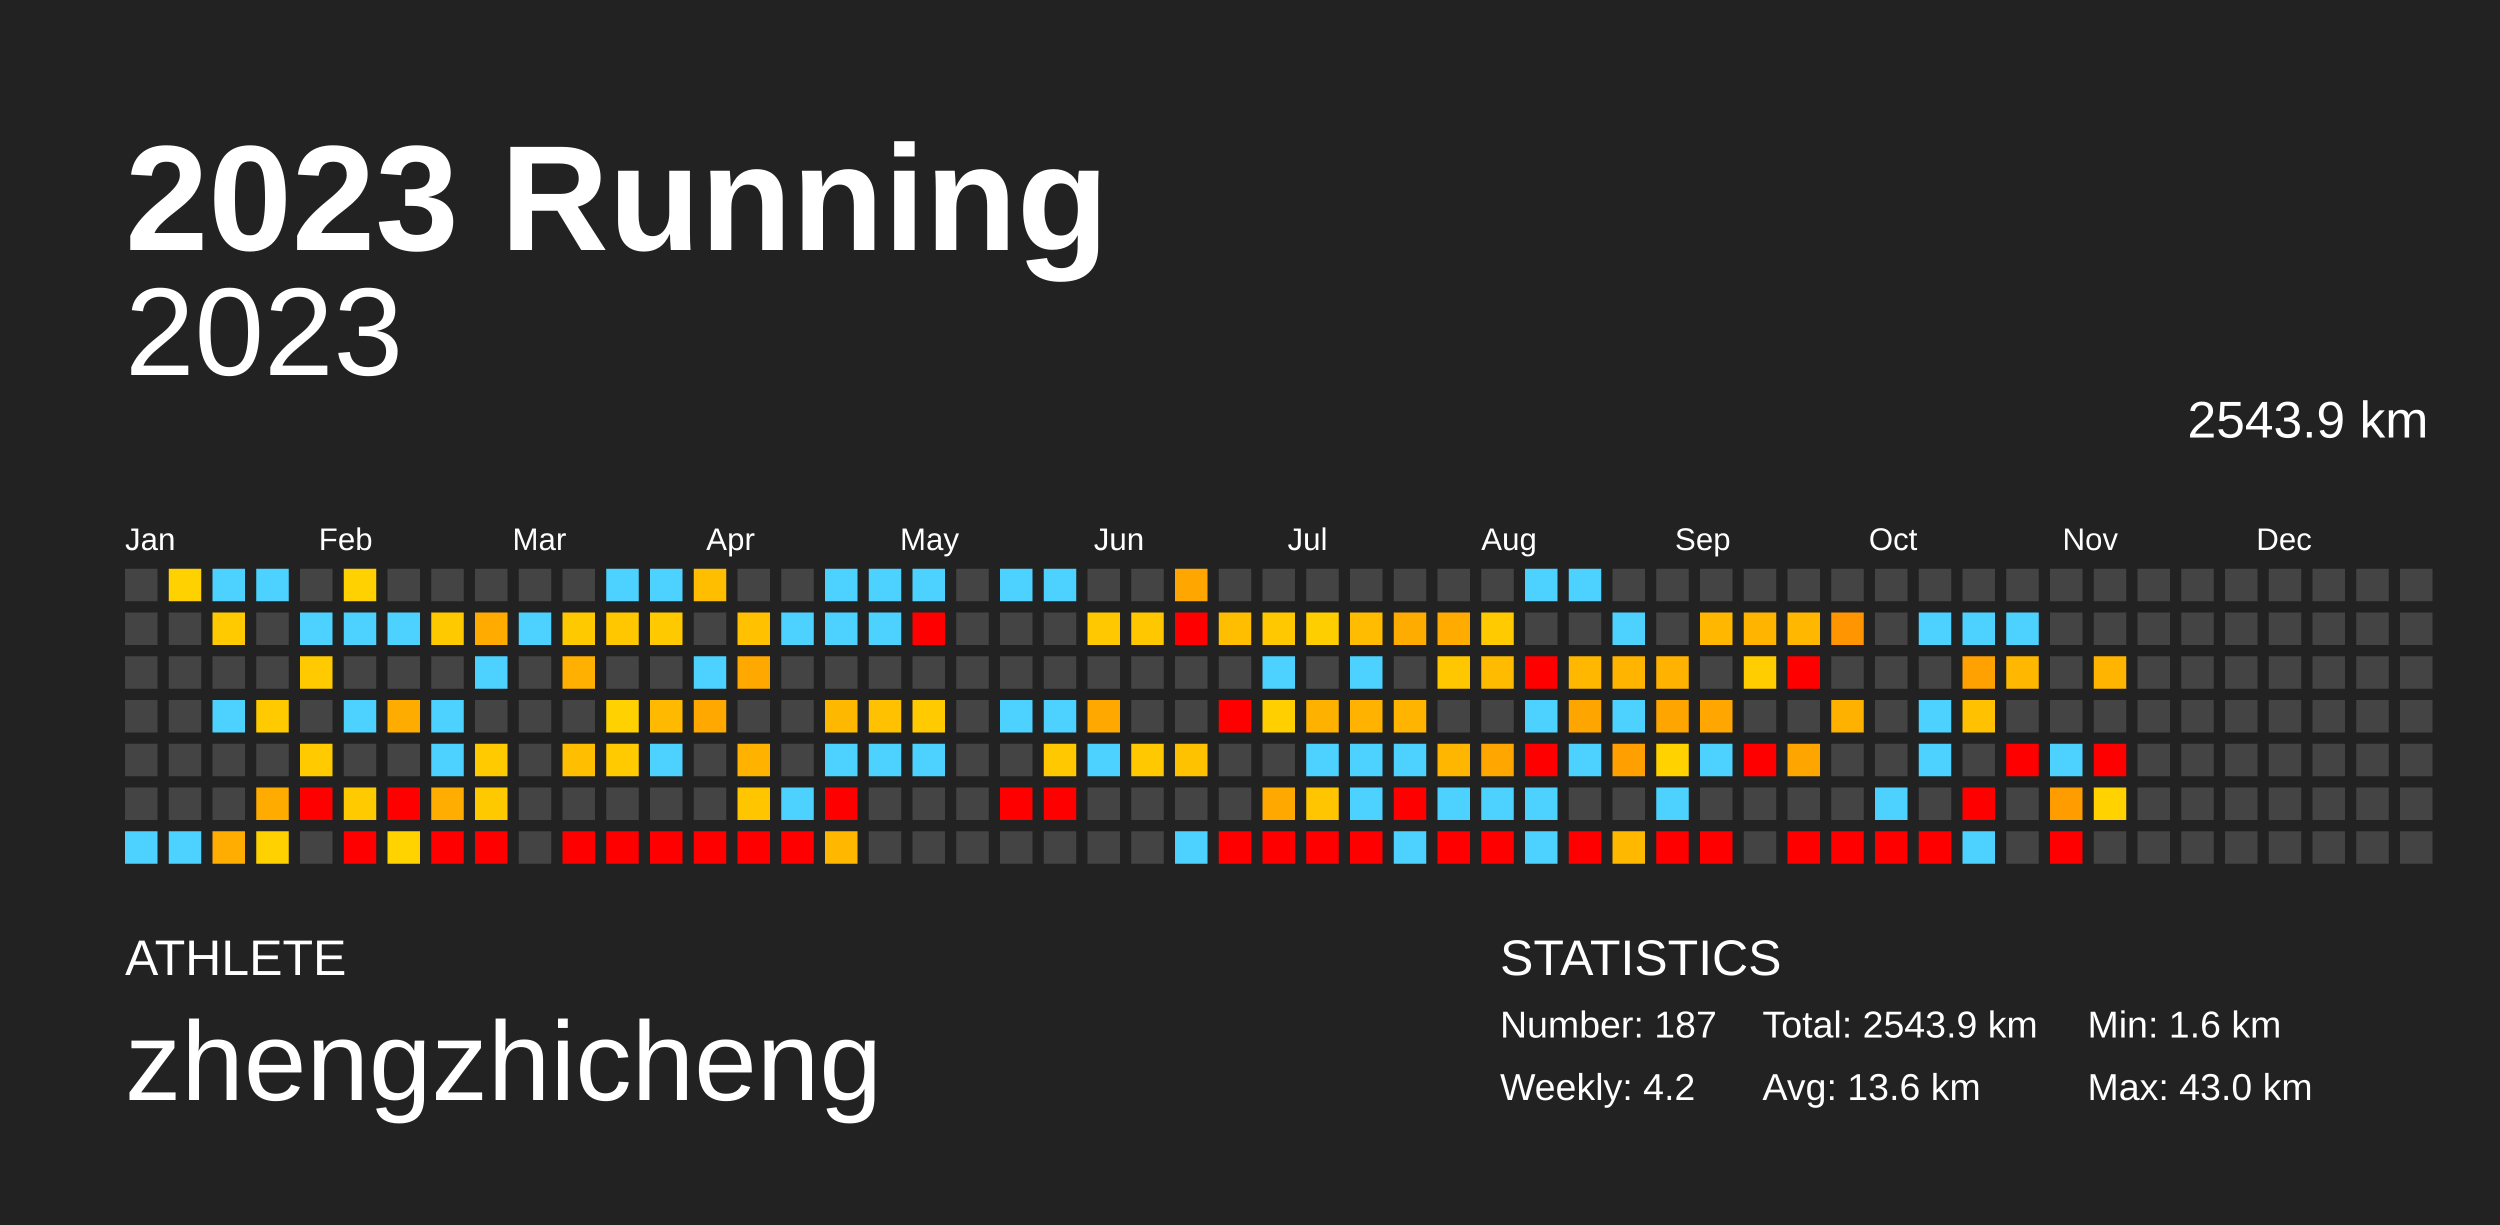
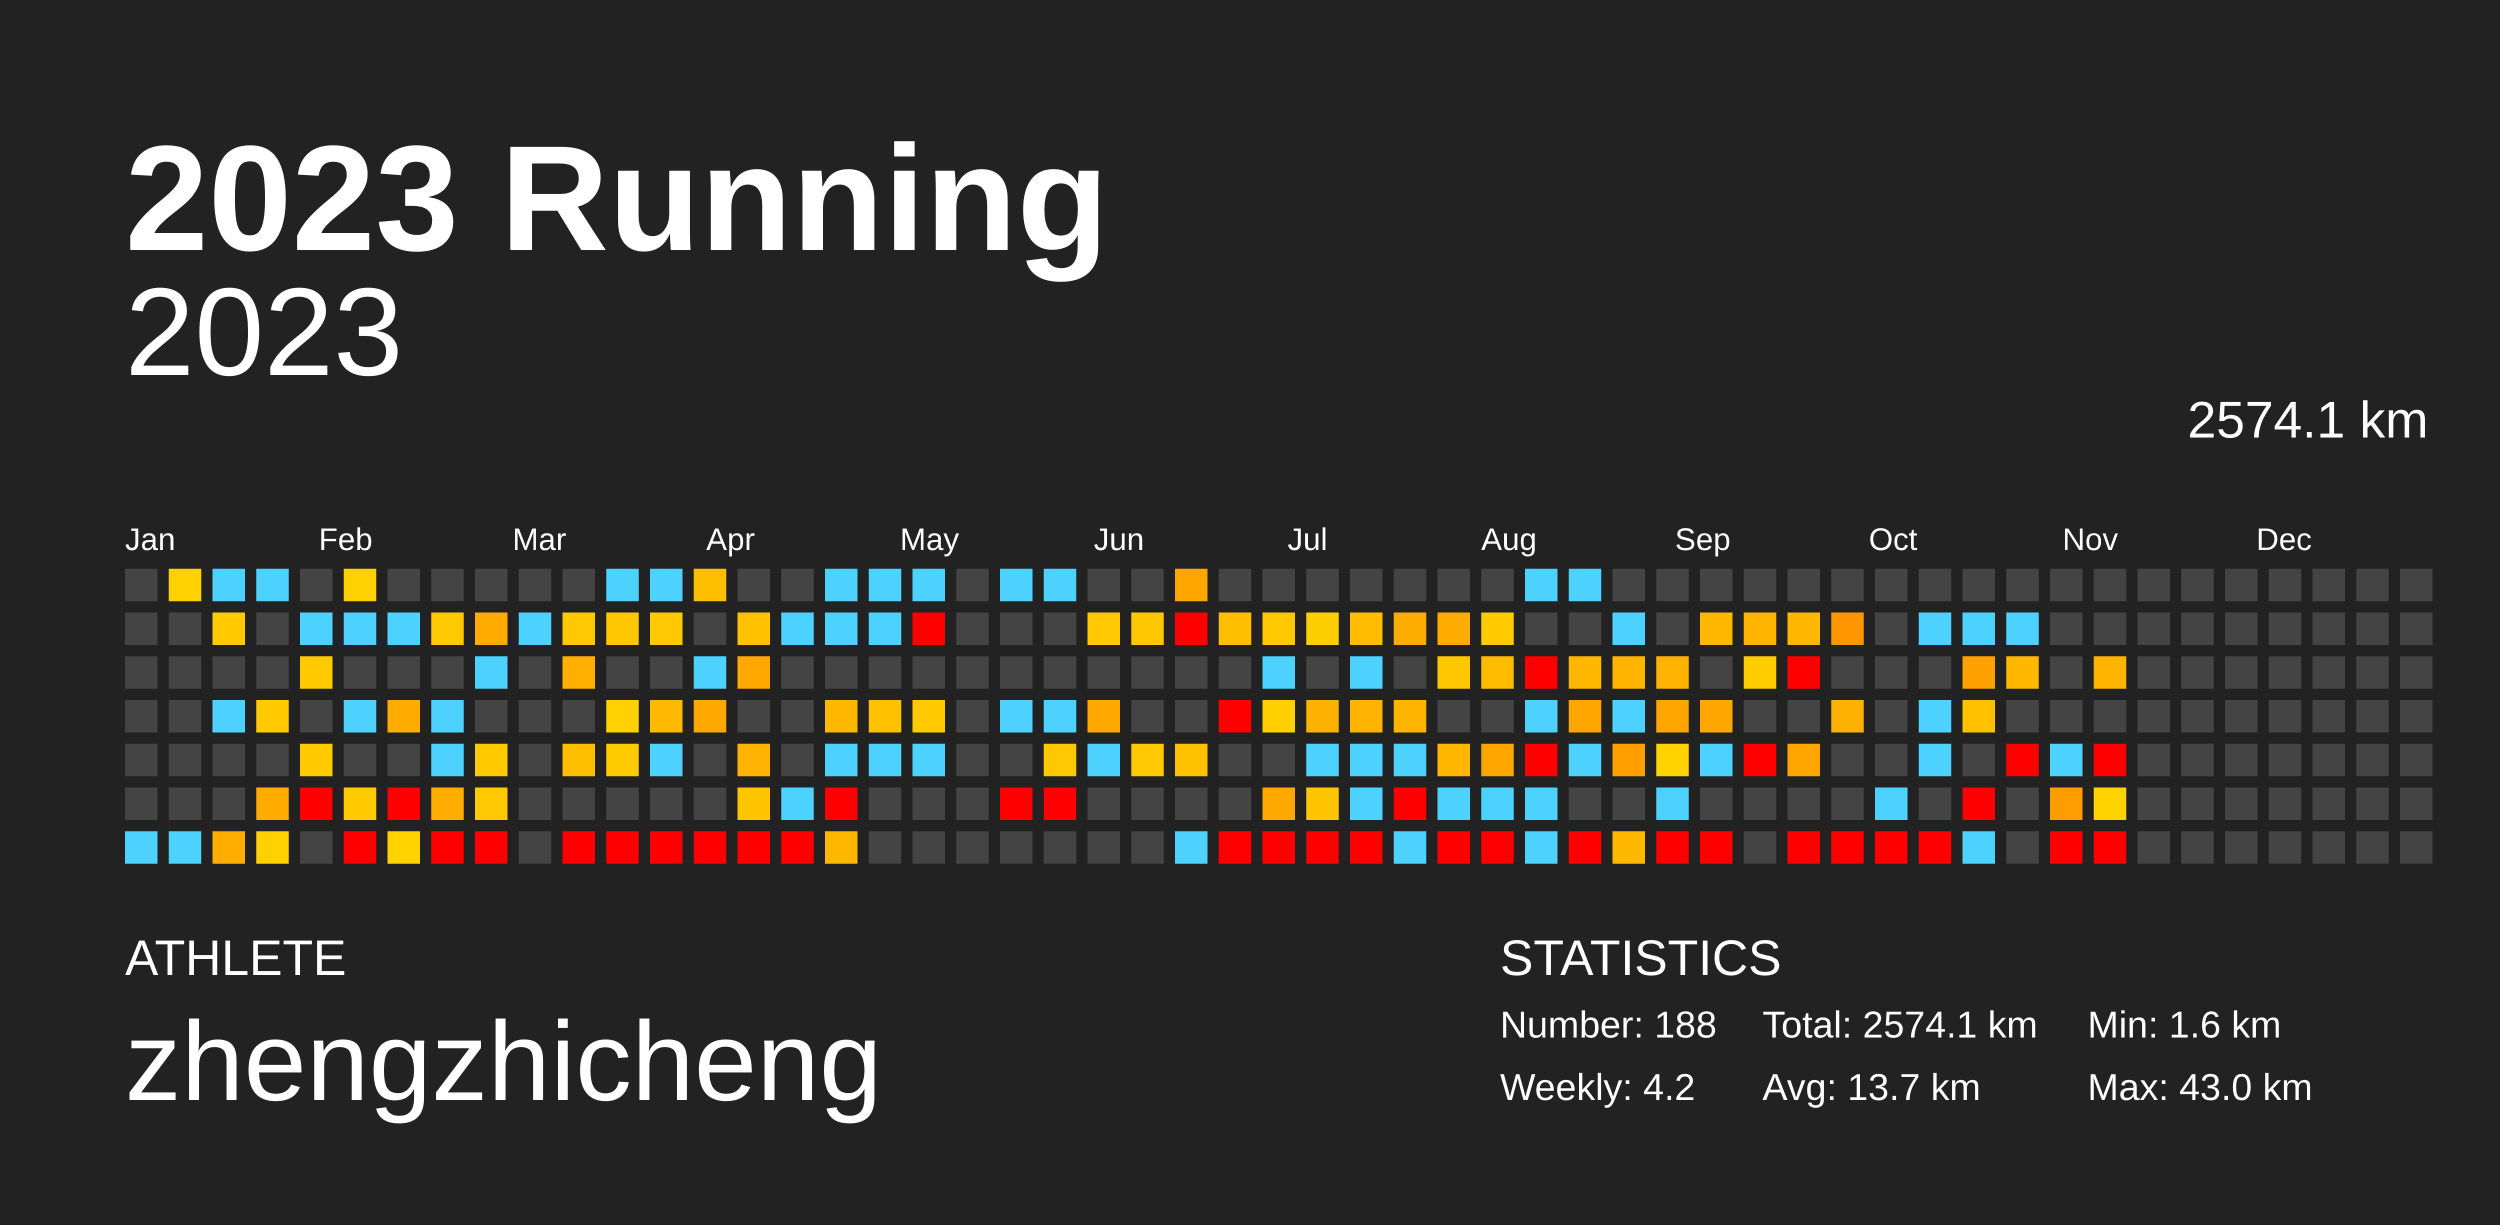
<svg xmlns="http://www.w3.org/2000/svg" baseProfile="full" height="98mm" version="1.1" viewBox="0,0,200,98" width="200mm">
  <defs />
  <rect fill="#222222" height="98" width="200" x="0" y="0" />
  <text fill="#FFFFFF" style="font-size:12px; font-family:Arial; font-weight:bold;" x="10" y="20">2023 Running</text>
  <text fill="#FFFFFF" style="font-size:4px; font-family:Arial" x="10" y="78">ATHLETE</text>
  <text fill="#FFFFFF" style="font-size:9px; font-family:Arial" x="10" y="88">zhengzhicheng</text>
  <text fill="#FFFFFF" style="font-size:4px; font-family:Arial" x="120" y="78">STATISTICS</text>
-   <text fill="#FFFFFF" style="font-size:3px; font-family:Arial" x="120" y="83">Number: 187</text>
+   <text fill="#FFFFFF" style="font-size:3px; font-family:Arial" x="120" y="83">Number: 188</text>
  <text fill="#FFFFFF" style="font-size:3px; font-family:Arial" x="120" y="88">Weekly: 4.2</text>
-   <text fill="#FFFFFF" style="font-size:3px; font-family:Arial" x="141" y="83">Total: 2543.9 km</text>
-   <text fill="#FFFFFF" style="font-size:3px; font-family:Arial" x="141" y="88">Avg: 13.6 km</text>
+   <text fill="#FFFFFF" style="font-size:3px; font-family:Arial" x="141" y="83">Total: 2574.1 km</text>
+   <text fill="#FFFFFF" style="font-size:3px; font-family:Arial" x="141" y="88">Avg: 13.7 km</text>
  <text fill="#FFFFFF" style="font-size:3px; font-family:Arial" x="167" y="83">Min: 1.6 km</text>
  <text fill="#FFFFFF" style="font-size:3px; font-family:Arial" x="167" y="88">Max: 43.0 km</text>
  <text alignment-baseline="hanging" fill="#FFFFFF" style="font-size:10.0px; font-family:Arial;" x="10" y="30">2023</text>
-   <text alignment-baseline="hanging" fill="#FFFFFF" style="font-size:4.125px; font-family:Arial;" x="175" y="35">2543.9 km</text>
+   <text alignment-baseline="hanging" fill="#FFFFFF" style="font-size:4.125px; font-family:Arial;" x="175" y="35">2574.1 km</text>
  <text fill="#FFFFFF" style="font-size:2.5px; font-family:Arial" x="10.0" y="44">Jan</text>
  <text fill="#FFFFFF" style="font-size:2.5px; font-family:Arial" x="25.5" y="44">Feb</text>
  <text fill="#FFFFFF" style="font-size:2.5px; font-family:Arial" x="41.0" y="44">Mar</text>
  <text fill="#FFFFFF" style="font-size:2.5px; font-family:Arial" x="56.5" y="44">Apr</text>
  <text fill="#FFFFFF" style="font-size:2.5px; font-family:Arial" x="72.0" y="44">May</text>
  <text fill="#FFFFFF" style="font-size:2.5px; font-family:Arial" x="87.5" y="44">Jun</text>
  <text fill="#FFFFFF" style="font-size:2.5px; font-family:Arial" x="103.0" y="44">Jul</text>
  <text fill="#FFFFFF" style="font-size:2.5px; font-family:Arial" x="118.5" y="44">Aug</text>
  <text fill="#FFFFFF" style="font-size:2.5px; font-family:Arial" x="134.0" y="44">Sep</text>
  <text fill="#FFFFFF" style="font-size:2.5px; font-family:Arial" x="149.5" y="44">Oct</text>
  <text fill="#FFFFFF" style="font-size:2.5px; font-family:Arial" x="165.0" y="44">Nov</text>
  <text fill="#FFFFFF" style="font-size:2.5px; font-family:Arial" x="180.5" y="44">Dec</text>
  <rect fill="#444444" height="2.6" width="2.6" x="10.0" y="45.5" />
  <rect fill="#444444" height="2.6" width="2.6" x="10.0" y="49.0" />
  <rect fill="#444444" height="2.6" width="2.6" x="10.0" y="52.5" />
  <rect fill="#444444" height="2.6" width="2.6" x="10.0" y="56.0" />
  <rect fill="#444444" height="2.6" width="2.6" x="10.0" y="59.5" />
  <rect fill="#444444" height="2.6" width="2.6" x="10.0" y="63.0" />
  <rect fill="#4dd2ff" height="2.6" width="2.6" x="10.0" y="66.5" />
  <rect fill="#ffd100" height="2.6" width="2.6" x="13.5" y="45.5" />
  <rect fill="#444444" height="2.6" width="2.6" x="13.5" y="49.0" />
  <rect fill="#444444" height="2.6" width="2.6" x="13.5" y="52.5" />
  <rect fill="#444444" height="2.6" width="2.6" x="13.5" y="56.0" />
  <rect fill="#444444" height="2.6" width="2.6" x="13.5" y="59.5" />
  <rect fill="#444444" height="2.6" width="2.6" x="13.5" y="63.0" />
  <rect fill="#4dd2ff" height="2.6" width="2.6" x="13.5" y="66.5" />
  <rect fill="#4dd2ff" height="2.6" width="2.6" x="17.0" y="45.5" />
  <rect fill="#ffca00" height="2.6" width="2.6" x="17.0" y="49.0" />
  <rect fill="#444444" height="2.6" width="2.6" x="17.0" y="52.5" />
  <rect fill="#4dd2ff" height="2.6" width="2.6" x="17.0" y="56.0" />
  <rect fill="#444444" height="2.6" width="2.6" x="17.0" y="59.5" />
  <rect fill="#444444" height="2.6" width="2.6" x="17.0" y="63.0" />
  <rect fill="#ffad00" height="2.6" width="2.6" x="17.0" y="66.5" />
  <rect fill="#4dd2ff" height="2.6" width="2.6" x="20.5" y="45.5" />
  <rect fill="#444444" height="2.6" width="2.6" x="20.5" y="49.0" />
  <rect fill="#444444" height="2.6" width="2.6" x="20.5" y="52.5" />
  <rect fill="#ffcb00" height="2.6" width="2.6" x="20.5" y="56.0" />
  <rect fill="#444444" height="2.6" width="2.6" x="20.5" y="59.5" />
  <rect fill="#ffab00" height="2.6" width="2.6" x="20.5" y="63.0" />
  <rect fill="#ffd100" height="2.6" width="2.6" x="20.5" y="66.5" />
  <rect fill="#444444" height="2.6" width="2.6" x="24.0" y="45.5" />
  <rect fill="#4dd2ff" height="2.6" width="2.6" x="24.0" y="49.0" />
  <rect fill="#ffca00" height="2.6" width="2.6" x="24.0" y="52.5" />
  <rect fill="#444444" height="2.6" width="2.6" x="24.0" y="56.0" />
  <rect fill="#ffcb00" height="2.6" width="2.6" x="24.0" y="59.5" />
  <rect fill="red" height="2.6" width="2.6" x="24.0" y="63.0" />
  <rect fill="#444444" height="2.6" width="2.6" x="24.0" y="66.5" />
  <rect fill="#ffd100" height="2.6" width="2.6" x="27.5" y="45.5" />
  <rect fill="#4dd2ff" height="2.6" width="2.6" x="27.5" y="49.0" />
  <rect fill="#444444" height="2.6" width="2.6" x="27.5" y="52.5" />
  <rect fill="#4dd2ff" height="2.6" width="2.6" x="27.5" y="56.0" />
  <rect fill="#444444" height="2.6" width="2.6" x="27.5" y="59.5" />
  <rect fill="#ffca00" height="2.6" width="2.6" x="27.5" y="63.0" />
  <rect fill="red" height="2.6" width="2.6" x="27.5" y="66.5" />
  <rect fill="#444444" height="2.6" width="2.6" x="31.0" y="45.5" />
  <rect fill="#4dd2ff" height="2.6" width="2.6" x="31.0" y="49.0" />
  <rect fill="#444444" height="2.6" width="2.6" x="31.0" y="52.5" />
  <rect fill="#ffac00" height="2.6" width="2.6" x="31.0" y="56.0" />
  <rect fill="#444444" height="2.6" width="2.6" x="31.0" y="59.5" />
  <rect fill="red" height="2.6" width="2.6" x="31.0" y="63.0" />
  <rect fill="#ffd300" height="2.6" width="2.6" x="31.0" y="66.5" />
  <rect fill="#444444" height="2.6" width="2.6" x="34.5" y="45.5" />
  <rect fill="#ffc900" height="2.6" width="2.6" x="34.5" y="49.0" />
  <rect fill="#444444" height="2.6" width="2.6" x="34.5" y="52.5" />
  <rect fill="#4dd2ff" height="2.6" width="2.6" x="34.5" y="56.0" />
  <rect fill="#4dd2ff" height="2.6" width="2.6" x="34.5" y="59.5" />
  <rect fill="#ffad00" height="2.6" width="2.6" x="34.5" y="63.0" />
  <rect fill="red" height="2.6" width="2.6" x="34.5" y="66.5" />
  <rect fill="#444444" height="2.6" width="2.6" x="38.0" y="45.5" />
  <rect fill="#ffab00" height="2.6" width="2.6" x="38.0" y="49.0" />
  <rect fill="#4dd2ff" height="2.6" width="2.6" x="38.0" y="52.5" />
  <rect fill="#444444" height="2.6" width="2.6" x="38.0" y="56.0" />
  <rect fill="#ffcb00" height="2.6" width="2.6" x="38.0" y="59.5" />
  <rect fill="#ffc900" height="2.6" width="2.6" x="38.0" y="63.0" />
  <rect fill="red" height="2.6" width="2.6" x="38.0" y="66.5" />
  <rect fill="#444444" height="2.6" width="2.6" x="41.5" y="45.5" />
  <rect fill="#4dd2ff" height="2.6" width="2.6" x="41.5" y="49.0" />
  <rect fill="#444444" height="2.6" width="2.6" x="41.5" y="52.5" />
  <rect fill="#444444" height="2.6" width="2.6" x="41.5" y="56.0" />
  <rect fill="#444444" height="2.6" width="2.6" x="41.5" y="59.5" />
  <rect fill="#444444" height="2.6" width="2.6" x="41.5" y="63.0" />
  <rect fill="#444444" height="2.6" width="2.6" x="41.5" y="66.5" />
  <rect fill="#444444" height="2.6" width="2.6" x="45.0" y="45.5" />
  <rect fill="#ffc900" height="2.6" width="2.6" x="45.0" y="49.0" />
  <rect fill="#ffb000" height="2.6" width="2.6" x="45.0" y="52.5" />
  <rect fill="#444444" height="2.6" width="2.6" x="45.0" y="56.0" />
  <rect fill="#ffbe00" height="2.6" width="2.6" x="45.0" y="59.5" />
  <rect fill="#444444" height="2.6" width="2.6" x="45.0" y="63.0" />
  <rect fill="red" height="2.6" width="2.6" x="45.0" y="66.5" />
  <rect fill="#4dd2ff" height="2.6" width="2.6" x="48.5" y="45.5" />
  <rect fill="#ffc700" height="2.6" width="2.6" x="48.5" y="49.0" />
  <rect fill="#444444" height="2.6" width="2.6" x="48.5" y="52.5" />
  <rect fill="#ffd100" height="2.6" width="2.6" x="48.5" y="56.0" />
  <rect fill="#ffcb00" height="2.6" width="2.6" x="48.5" y="59.5" />
  <rect fill="#444444" height="2.6" width="2.6" x="48.5" y="63.0" />
  <rect fill="red" height="2.6" width="2.6" x="48.5" y="66.5" />
  <rect fill="#4dd2ff" height="2.6" width="2.6" x="52.0" y="45.5" />
  <rect fill="#ffc900" height="2.6" width="2.6" x="52.0" y="49.0" />
  <rect fill="#444444" height="2.6" width="2.6" x="52.0" y="52.5" />
  <rect fill="#ffba00" height="2.6" width="2.6" x="52.0" y="56.0" />
  <rect fill="#4dd2ff" height="2.6" width="2.6" x="52.0" y="59.5" />
  <rect fill="#444444" height="2.6" width="2.6" x="52.0" y="63.0" />
  <rect fill="red" height="2.6" width="2.6" x="52.0" y="66.5" />
  <rect fill="#ffbe00" height="2.6" width="2.6" x="55.5" y="45.5" />
  <rect fill="#444444" height="2.6" width="2.6" x="55.5" y="49.0" />
  <rect fill="#4dd2ff" height="2.6" width="2.6" x="55.5" y="52.5" />
  <rect fill="#ffa900" height="2.6" width="2.6" x="55.5" y="56.0" />
  <rect fill="#444444" height="2.6" width="2.6" x="55.5" y="59.5" />
  <rect fill="#444444" height="2.6" width="2.6" x="55.5" y="63.0" />
  <rect fill="red" height="2.6" width="2.6" x="55.5" y="66.5" />
  <rect fill="#444444" height="2.6" width="2.6" x="59.0" y="45.5" />
  <rect fill="#ffc100" height="2.6" width="2.6" x="59.0" y="49.0" />
  <rect fill="#ffa800" height="2.6" width="2.6" x="59.0" y="52.5" />
  <rect fill="#444444" height="2.6" width="2.6" x="59.0" y="56.0" />
  <rect fill="#ffb200" height="2.6" width="2.6" x="59.0" y="59.5" />
  <rect fill="#ffc600" height="2.6" width="2.6" x="59.0" y="63.0" />
  <rect fill="red" height="2.6" width="2.6" x="59.0" y="66.5" />
  <rect fill="#444444" height="2.6" width="2.6" x="62.5" y="45.5" />
  <rect fill="#4dd2ff" height="2.6" width="2.6" x="62.5" y="49.0" />
  <rect fill="#444444" height="2.6" width="2.6" x="62.5" y="52.5" />
  <rect fill="#444444" height="2.6" width="2.6" x="62.5" y="56.0" />
  <rect fill="#444444" height="2.6" width="2.6" x="62.5" y="59.5" />
  <rect fill="#4dd2ff" height="2.6" width="2.6" x="62.5" y="63.0" />
  <rect fill="red" height="2.6" width="2.6" x="62.5" y="66.5" />
  <rect fill="#4dd2ff" height="2.6" width="2.6" x="66.0" y="45.5" />
  <rect fill="#4dd2ff" height="2.6" width="2.6" x="66.0" y="49.0" />
  <rect fill="#444444" height="2.6" width="2.6" x="66.0" y="52.5" />
  <rect fill="#ffb800" height="2.6" width="2.6" x="66.0" y="56.0" />
  <rect fill="#4dd2ff" height="2.6" width="2.6" x="66.0" y="59.5" />
  <rect fill="red" height="2.6" width="2.6" x="66.0" y="63.0" />
  <rect fill="#ffb700" height="2.6" width="2.6" x="66.0" y="66.5" />
  <rect fill="#4dd2ff" height="2.6" width="2.6" x="69.5" y="45.5" />
  <rect fill="#4dd2ff" height="2.6" width="2.6" x="69.5" y="49.0" />
  <rect fill="#444444" height="2.6" width="2.6" x="69.5" y="52.5" />
  <rect fill="#ffc100" height="2.6" width="2.6" x="69.5" y="56.0" />
  <rect fill="#4dd2ff" height="2.6" width="2.6" x="69.5" y="59.5" />
  <rect fill="#444444" height="2.6" width="2.6" x="69.5" y="63.0" />
  <rect fill="#444444" height="2.6" width="2.6" x="69.5" y="66.5" />
  <rect fill="#4dd2ff" height="2.6" width="2.6" x="73.0" y="45.5" />
  <rect fill="red" height="2.6" width="2.6" x="73.0" y="49.0" />
  <rect fill="#444444" height="2.6" width="2.6" x="73.0" y="52.5" />
  <rect fill="#ffca00" height="2.6" width="2.6" x="73.0" y="56.0" />
  <rect fill="#4dd2ff" height="2.6" width="2.6" x="73.0" y="59.5" />
  <rect fill="#444444" height="2.6" width="2.6" x="73.0" y="63.0" />
  <rect fill="#444444" height="2.6" width="2.6" x="73.0" y="66.5" />
  <rect fill="#444444" height="2.6" width="2.6" x="76.5" y="45.5" />
  <rect fill="#444444" height="2.6" width="2.6" x="76.5" y="49.0" />
  <rect fill="#444444" height="2.6" width="2.6" x="76.5" y="52.5" />
  <rect fill="#444444" height="2.6" width="2.6" x="76.5" y="56.0" />
  <rect fill="#444444" height="2.6" width="2.6" x="76.5" y="59.5" />
  <rect fill="#444444" height="2.6" width="2.6" x="76.5" y="63.0" />
  <rect fill="#444444" height="2.6" width="2.6" x="76.5" y="66.5" />
  <rect fill="#4dd2ff" height="2.6" width="2.6" x="80.0" y="45.5" />
  <rect fill="#444444" height="2.6" width="2.6" x="80.0" y="49.0" />
  <rect fill="#444444" height="2.6" width="2.6" x="80.0" y="52.5" />
  <rect fill="#4dd2ff" height="2.6" width="2.6" x="80.0" y="56.0" />
  <rect fill="#444444" height="2.6" width="2.6" x="80.0" y="59.5" />
  <rect fill="red" height="2.6" width="2.6" x="80.0" y="63.0" />
  <rect fill="#444444" height="2.6" width="2.6" x="80.0" y="66.5" />
  <rect fill="#4dd2ff" height="2.6" width="2.6" x="83.5" y="45.5" />
  <rect fill="#444444" height="2.6" width="2.6" x="83.5" y="49.0" />
  <rect fill="#444444" height="2.6" width="2.6" x="83.5" y="52.5" />
  <rect fill="#4dd2ff" height="2.6" width="2.6" x="83.5" y="56.0" />
  <rect fill="#ffc800" height="2.6" width="2.6" x="83.5" y="59.5" />
  <rect fill="red" height="2.6" width="2.6" x="83.5" y="63.0" />
  <rect fill="#444444" height="2.6" width="2.6" x="83.5" y="66.5" />
  <rect fill="#444444" height="2.6" width="2.6" x="87.0" y="45.5" />
  <rect fill="#ffc800" height="2.6" width="2.6" x="87.0" y="49.0" />
  <rect fill="#444444" height="2.6" width="2.6" x="87.0" y="52.5" />
  <rect fill="#ffa800" height="2.6" width="2.6" x="87.0" y="56.0" />
  <rect fill="#4dd2ff" height="2.6" width="2.6" x="87.0" y="59.5" />
  <rect fill="#444444" height="2.6" width="2.6" x="87.0" y="63.0" />
  <rect fill="#444444" height="2.6" width="2.6" x="87.0" y="66.5" />
  <rect fill="#444444" height="2.6" width="2.6" x="90.5" y="45.5" />
  <rect fill="#ffc700" height="2.6" width="2.6" x="90.5" y="49.0" />
  <rect fill="#444444" height="2.6" width="2.6" x="90.5" y="52.5" />
  <rect fill="#444444" height="2.6" width="2.6" x="90.5" y="56.0" />
  <rect fill="#ffc800" height="2.6" width="2.6" x="90.5" y="59.5" />
  <rect fill="#444444" height="2.6" width="2.6" x="90.5" y="63.0" />
  <rect fill="#444444" height="2.6" width="2.6" x="90.5" y="66.5" />
  <rect fill="#ffa600" height="2.6" width="2.6" x="94.0" y="45.5" />
  <rect fill="red" height="2.6" width="2.6" x="94.0" y="49.0" />
  <rect fill="#444444" height="2.6" width="2.6" x="94.0" y="52.5" />
  <rect fill="#444444" height="2.6" width="2.6" x="94.0" y="56.0" />
  <rect fill="#ffc200" height="2.6" width="2.6" x="94.0" y="59.5" />
  <rect fill="#444444" height="2.6" width="2.6" x="94.0" y="63.0" />
  <rect fill="#4dd2ff" height="2.6" width="2.6" x="94.0" y="66.5" />
  <rect fill="#444444" height="2.6" width="2.6" x="97.5" y="45.5" />
  <rect fill="#ffbf00" height="2.6" width="2.6" x="97.5" y="49.0" />
  <rect fill="#444444" height="2.6" width="2.6" x="97.5" y="52.5" />
  <rect fill="red" height="2.6" width="2.6" x="97.5" y="56.0" />
  <rect fill="#444444" height="2.6" width="2.6" x="97.5" y="59.5" />
  <rect fill="#444444" height="2.6" width="2.6" x="97.5" y="63.0" />
  <rect fill="red" height="2.6" width="2.6" x="97.5" y="66.5" />
  <rect fill="#444444" height="2.6" width="2.6" x="101.0" y="45.5" />
  <rect fill="#ffc800" height="2.6" width="2.6" x="101.0" y="49.0" />
  <rect fill="#4dd2ff" height="2.6" width="2.6" x="101.0" y="52.5" />
  <rect fill="#ffcf00" height="2.6" width="2.6" x="101.0" y="56.0" />
  <rect fill="#444444" height="2.6" width="2.6" x="101.0" y="59.5" />
  <rect fill="#ffa900" height="2.6" width="2.6" x="101.0" y="63.0" />
  <rect fill="red" height="2.6" width="2.6" x="101.0" y="66.5" />
  <rect fill="#444444" height="2.6" width="2.6" x="104.5" y="45.5" />
  <rect fill="#ffce00" height="2.6" width="2.6" x="104.5" y="49.0" />
  <rect fill="#444444" height="2.6" width="2.6" x="104.5" y="52.5" />
  <rect fill="#ffb100" height="2.6" width="2.6" x="104.5" y="56.0" />
  <rect fill="#4dd2ff" height="2.6" width="2.6" x="104.5" y="59.5" />
  <rect fill="#ffc500" height="2.6" width="2.6" x="104.5" y="63.0" />
  <rect fill="red" height="2.6" width="2.6" x="104.5" y="66.5" />
  <rect fill="#444444" height="2.6" width="2.6" x="108.0" y="45.5" />
  <rect fill="#ffbc00" height="2.6" width="2.6" x="108.0" y="49.0" />
  <rect fill="#4dd2ff" height="2.6" width="2.6" x="108.0" y="52.5" />
  <rect fill="#ffb300" height="2.6" width="2.6" x="108.0" y="56.0" />
  <rect fill="#4dd2ff" height="2.6" width="2.6" x="108.0" y="59.5" />
  <rect fill="#4dd2ff" height="2.6" width="2.6" x="108.0" y="63.0" />
  <rect fill="red" height="2.6" width="2.6" x="108.0" y="66.5" />
  <rect fill="#444444" height="2.6" width="2.6" x="111.5" y="45.5" />
  <rect fill="#ffac00" height="2.6" width="2.6" x="111.5" y="49.0" />
  <rect fill="#444444" height="2.6" width="2.6" x="111.5" y="52.5" />
  <rect fill="#ffb500" height="2.6" width="2.6" x="111.5" y="56.0" />
  <rect fill="#4dd2ff" height="2.6" width="2.6" x="111.5" y="59.5" />
  <rect fill="red" height="2.6" width="2.6" x="111.5" y="63.0" />
  <rect fill="#4dd2ff" height="2.6" width="2.6" x="111.5" y="66.5" />
  <rect fill="#444444" height="2.6" width="2.6" x="115.0" y="45.5" />
  <rect fill="#ffab00" height="2.6" width="2.6" x="115.0" y="49.0" />
  <rect fill="#ffc700" height="2.6" width="2.6" x="115.0" y="52.5" />
  <rect fill="#444444" height="2.6" width="2.6" x="115.0" y="56.0" />
  <rect fill="#ffb600" height="2.6" width="2.6" x="115.0" y="59.5" />
  <rect fill="#4dd2ff" height="2.6" width="2.6" x="115.0" y="63.0" />
  <rect fill="red" height="2.6" width="2.6" x="115.0" y="66.5" />
  <rect fill="#444444" height="2.6" width="2.6" x="118.5" y="45.5" />
  <rect fill="#ffca00" height="2.6" width="2.6" x="118.5" y="49.0" />
  <rect fill="#ffbb00" height="2.6" width="2.6" x="118.5" y="52.5" />
  <rect fill="#444444" height="2.6" width="2.6" x="118.5" y="56.0" />
  <rect fill="#ffa600" height="2.6" width="2.6" x="118.5" y="59.5" />
  <rect fill="#4dd2ff" height="2.6" width="2.6" x="118.5" y="63.0" />
  <rect fill="red" height="2.6" width="2.6" x="118.5" y="66.5" />
  <rect fill="#4dd2ff" height="2.6" width="2.6" x="122.0" y="45.5" />
  <rect fill="#444444" height="2.6" width="2.6" x="122.0" y="49.0" />
  <rect fill="red" height="2.6" width="2.6" x="122.0" y="52.5" />
  <rect fill="#4dd2ff" height="2.6" width="2.6" x="122.0" y="56.0" />
  <rect fill="red" height="2.6" width="2.6" x="122.0" y="59.5" />
  <rect fill="#4dd2ff" height="2.6" width="2.6" x="122.0" y="63.0" />
  <rect fill="#4dd2ff" height="2.6" width="2.6" x="122.0" y="66.5" />
  <rect fill="#4dd2ff" height="2.6" width="2.6" x="125.5" y="45.5" />
  <rect fill="#444444" height="2.6" width="2.6" x="125.5" y="49.0" />
  <rect fill="#ffb700" height="2.6" width="2.6" x="125.5" y="52.5" />
  <rect fill="#ffa500" height="2.6" width="2.6" x="125.5" y="56.0" />
  <rect fill="#4dd2ff" height="2.6" width="2.6" x="125.5" y="59.5" />
  <rect fill="#444444" height="2.6" width="2.6" x="125.5" y="63.0" />
  <rect fill="red" height="2.6" width="2.6" x="125.5" y="66.5" />
  <rect fill="#444444" height="2.6" width="2.6" x="129.0" y="45.5" />
  <rect fill="#4dd2ff" height="2.6" width="2.6" x="129.0" y="49.0" />
  <rect fill="#ffb400" height="2.6" width="2.6" x="129.0" y="52.5" />
  <rect fill="#4dd2ff" height="2.6" width="2.6" x="129.0" y="56.0" />
  <rect fill="#ff9f00" height="2.6" width="2.6" x="129.0" y="59.5" />
  <rect fill="#444444" height="2.6" width="2.6" x="129.0" y="63.0" />
  <rect fill="#ffb800" height="2.6" width="2.6" x="129.0" y="66.5" />
  <rect fill="#444444" height="2.6" width="2.6" x="132.5" y="45.5" />
  <rect fill="#444444" height="2.6" width="2.6" x="132.5" y="49.0" />
  <rect fill="#ffb300" height="2.6" width="2.6" x="132.5" y="52.5" />
  <rect fill="#ffa500" height="2.6" width="2.6" x="132.5" y="56.0" />
  <rect fill="#ffd200" height="2.6" width="2.6" x="132.5" y="59.5" />
  <rect fill="#4dd2ff" height="2.6" width="2.6" x="132.5" y="63.0" />
  <rect fill="red" height="2.6" width="2.6" x="132.5" y="66.5" />
  <rect fill="#444444" height="2.6" width="2.6" x="136.0" y="45.5" />
  <rect fill="#ffb700" height="2.6" width="2.6" x="136.0" y="49.0" />
  <rect fill="#444444" height="2.6" width="2.6" x="136.0" y="52.5" />
  <rect fill="#ffa700" height="2.6" width="2.6" x="136.0" y="56.0" />
  <rect fill="#4dd2ff" height="2.6" width="2.6" x="136.0" y="59.5" />
  <rect fill="#444444" height="2.6" width="2.6" x="136.0" y="63.0" />
  <rect fill="red" height="2.6" width="2.6" x="136.0" y="66.5" />
  <rect fill="#444444" height="2.6" width="2.6" x="139.5" y="45.5" />
  <rect fill="#ffb500" height="2.6" width="2.6" x="139.5" y="49.0" />
  <rect fill="#ffcd00" height="2.6" width="2.6" x="139.5" y="52.5" />
  <rect fill="#444444" height="2.6" width="2.6" x="139.5" y="56.0" />
  <rect fill="red" height="2.6" width="2.6" x="139.5" y="59.5" />
  <rect fill="#444444" height="2.6" width="2.6" x="139.5" y="63.0" />
  <rect fill="#444444" height="2.6" width="2.6" x="139.5" y="66.5" />
  <rect fill="#444444" height="2.6" width="2.6" x="143.0" y="45.5" />
  <rect fill="#ffb700" height="2.6" width="2.6" x="143.0" y="49.0" />
  <rect fill="red" height="2.6" width="2.6" x="143.0" y="52.5" />
  <rect fill="#444444" height="2.6" width="2.6" x="143.0" y="56.0" />
  <rect fill="#ffa500" height="2.6" width="2.6" x="143.0" y="59.5" />
  <rect fill="#444444" height="2.6" width="2.6" x="143.0" y="63.0" />
  <rect fill="red" height="2.6" width="2.6" x="143.0" y="66.5" />
  <rect fill="#444444" height="2.6" width="2.6" x="146.5" y="45.5" />
  <rect fill="#ff9500" height="2.6" width="2.6" x="146.5" y="49.0" />
  <rect fill="#444444" height="2.6" width="2.6" x="146.5" y="52.5" />
  <rect fill="#ffb100" height="2.6" width="2.6" x="146.5" y="56.0" />
  <rect fill="#444444" height="2.6" width="2.6" x="146.5" y="59.5" />
  <rect fill="#444444" height="2.6" width="2.6" x="146.5" y="63.0" />
  <rect fill="red" height="2.6" width="2.6" x="146.5" y="66.5" />
  <rect fill="#444444" height="2.6" width="2.6" x="150.0" y="45.5" />
  <rect fill="#444444" height="2.6" width="2.6" x="150.0" y="49.0" />
  <rect fill="#444444" height="2.6" width="2.6" x="150.0" y="52.5" />
  <rect fill="#444444" height="2.6" width="2.6" x="150.0" y="56.0" />
  <rect fill="#444444" height="2.6" width="2.6" x="150.0" y="59.5" />
  <rect fill="#4dd2ff" height="2.6" width="2.6" x="150.0" y="63.0" />
  <rect fill="red" height="2.6" width="2.6" x="150.0" y="66.5" />
  <rect fill="#444444" height="2.6" width="2.6" x="153.5" y="45.5" />
  <rect fill="#4dd2ff" height="2.6" width="2.6" x="153.5" y="49.0" />
  <rect fill="#444444" height="2.6" width="2.6" x="153.5" y="52.5" />
  <rect fill="#4dd2ff" height="2.6" width="2.6" x="153.5" y="56.0" />
  <rect fill="#4dd2ff" height="2.6" width="2.6" x="153.5" y="59.5" />
  <rect fill="#444444" height="2.6" width="2.6" x="153.5" y="63.0" />
  <rect fill="red" height="2.6" width="2.6" x="153.5" y="66.5" />
  <rect fill="#444444" height="2.6" width="2.6" x="157.0" y="45.5" />
  <rect fill="#4dd2ff" height="2.6" width="2.6" x="157.0" y="49.0" />
  <rect fill="#ffa100" height="2.6" width="2.6" x="157.0" y="52.5" />
  <rect fill="#ffc100" height="2.6" width="2.6" x="157.0" y="56.0" />
  <rect fill="#444444" height="2.6" width="2.6" x="157.0" y="59.5" />
  <rect fill="red" height="2.6" width="2.6" x="157.0" y="63.0" />
  <rect fill="#4dd2ff" height="2.6" width="2.6" x="157.0" y="66.5" />
  <rect fill="#444444" height="2.6" width="2.6" x="160.5" y="45.5" />
  <rect fill="#4dd2ff" height="2.6" width="2.6" x="160.5" y="49.0" />
  <rect fill="#ffb700" height="2.6" width="2.6" x="160.5" y="52.5" />
  <rect fill="#444444" height="2.6" width="2.6" x="160.5" y="56.0" />
  <rect fill="red" height="2.6" width="2.6" x="160.5" y="59.5" />
  <rect fill="#444444" height="2.6" width="2.6" x="160.5" y="63.0" />
  <rect fill="#444444" height="2.6" width="2.6" x="160.5" y="66.5" />
  <rect fill="#444444" height="2.6" width="2.6" x="164.0" y="45.5" />
  <rect fill="#444444" height="2.6" width="2.6" x="164.0" y="49.0" />
  <rect fill="#444444" height="2.6" width="2.6" x="164.0" y="52.5" />
  <rect fill="#444444" height="2.6" width="2.6" x="164.0" y="56.0" />
  <rect fill="#4dd2ff" height="2.6" width="2.6" x="164.0" y="59.5" />
  <rect fill="#ff9c00" height="2.6" width="2.6" x="164.0" y="63.0" />
  <rect fill="red" height="2.6" width="2.6" x="164.0" y="66.5" />
  <rect fill="#444444" height="2.6" width="2.6" x="167.5" y="45.5" />
  <rect fill="#444444" height="2.6" width="2.6" x="167.5" y="49.0" />
  <rect fill="#ffb500" height="2.6" width="2.6" x="167.5" y="52.5" />
  <rect fill="#444444" height="2.6" width="2.6" x="167.5" y="56.0" />
  <rect fill="red" height="2.6" width="2.6" x="167.5" y="59.5" />
  <rect fill="#ffd200" height="2.6" width="2.6" x="167.5" y="63.0" />
-   <rect fill="#444444" height="2.6" width="2.6" x="167.5" y="66.5" />
+   <rect fill="red" height="2.6" width="2.6" x="167.5" y="66.5" />
  <rect fill="#444444" height="2.6" width="2.6" x="171.0" y="45.5" />
  <rect fill="#444444" height="2.6" width="2.6" x="171.0" y="49.0" />
  <rect fill="#444444" height="2.6" width="2.6" x="171.0" y="52.5" />
  <rect fill="#444444" height="2.6" width="2.6" x="171.0" y="56.0" />
  <rect fill="#444444" height="2.6" width="2.6" x="171.0" y="59.5" />
  <rect fill="#444444" height="2.6" width="2.6" x="171.0" y="63.0" />
  <rect fill="#444444" height="2.6" width="2.6" x="171.0" y="66.5" />
  <rect fill="#444444" height="2.6" width="2.6" x="174.5" y="45.5" />
  <rect fill="#444444" height="2.6" width="2.6" x="174.5" y="49.0" />
  <rect fill="#444444" height="2.6" width="2.6" x="174.5" y="52.5" />
  <rect fill="#444444" height="2.6" width="2.6" x="174.5" y="56.0" />
  <rect fill="#444444" height="2.6" width="2.6" x="174.5" y="59.5" />
  <rect fill="#444444" height="2.6" width="2.6" x="174.5" y="63.0" />
  <rect fill="#444444" height="2.6" width="2.6" x="174.5" y="66.5" />
  <rect fill="#444444" height="2.6" width="2.6" x="178.0" y="45.5" />
  <rect fill="#444444" height="2.6" width="2.6" x="178.0" y="49.0" />
  <rect fill="#444444" height="2.6" width="2.6" x="178.0" y="52.5" />
  <rect fill="#444444" height="2.6" width="2.6" x="178.0" y="56.0" />
  <rect fill="#444444" height="2.6" width="2.6" x="178.0" y="59.5" />
  <rect fill="#444444" height="2.6" width="2.6" x="178.0" y="63.0" />
  <rect fill="#444444" height="2.6" width="2.6" x="178.0" y="66.5" />
  <rect fill="#444444" height="2.6" width="2.6" x="181.5" y="45.5" />
  <rect fill="#444444" height="2.6" width="2.6" x="181.5" y="49.0" />
  <rect fill="#444444" height="2.6" width="2.6" x="181.5" y="52.5" />
  <rect fill="#444444" height="2.6" width="2.6" x="181.5" y="56.0" />
  <rect fill="#444444" height="2.6" width="2.6" x="181.5" y="59.5" />
  <rect fill="#444444" height="2.6" width="2.6" x="181.5" y="63.0" />
  <rect fill="#444444" height="2.6" width="2.6" x="181.5" y="66.5" />
  <rect fill="#444444" height="2.6" width="2.6" x="185.0" y="45.5" />
  <rect fill="#444444" height="2.6" width="2.6" x="185.0" y="49.0" />
  <rect fill="#444444" height="2.6" width="2.6" x="185.0" y="52.5" />
  <rect fill="#444444" height="2.6" width="2.6" x="185.0" y="56.0" />
  <rect fill="#444444" height="2.6" width="2.6" x="185.0" y="59.5" />
  <rect fill="#444444" height="2.6" width="2.6" x="185.0" y="63.0" />
  <rect fill="#444444" height="2.6" width="2.6" x="185.0" y="66.5" />
  <rect fill="#444444" height="2.6" width="2.6" x="188.5" y="45.5" />
  <rect fill="#444444" height="2.6" width="2.6" x="188.5" y="49.0" />
  <rect fill="#444444" height="2.6" width="2.6" x="188.5" y="52.5" />
  <rect fill="#444444" height="2.6" width="2.6" x="188.5" y="56.0" />
  <rect fill="#444444" height="2.6" width="2.6" x="188.5" y="59.5" />
  <rect fill="#444444" height="2.6" width="2.6" x="188.5" y="63.0" />
  <rect fill="#444444" height="2.6" width="2.6" x="188.5" y="66.5" />
  <rect fill="#444444" height="2.6" width="2.6" x="192.0" y="45.5" />
  <rect fill="#444444" height="2.6" width="2.6" x="192.0" y="49.0" />
  <rect fill="#444444" height="2.6" width="2.6" x="192.0" y="52.5" />
  <rect fill="#444444" height="2.6" width="2.6" x="192.0" y="56.0" />
  <rect fill="#444444" height="2.6" width="2.6" x="192.0" y="59.5" />
  <rect fill="#444444" height="2.6" width="2.6" x="192.0" y="63.0" />
  <rect fill="#444444" height="2.6" width="2.6" x="192.0" y="66.5" />
</svg>
